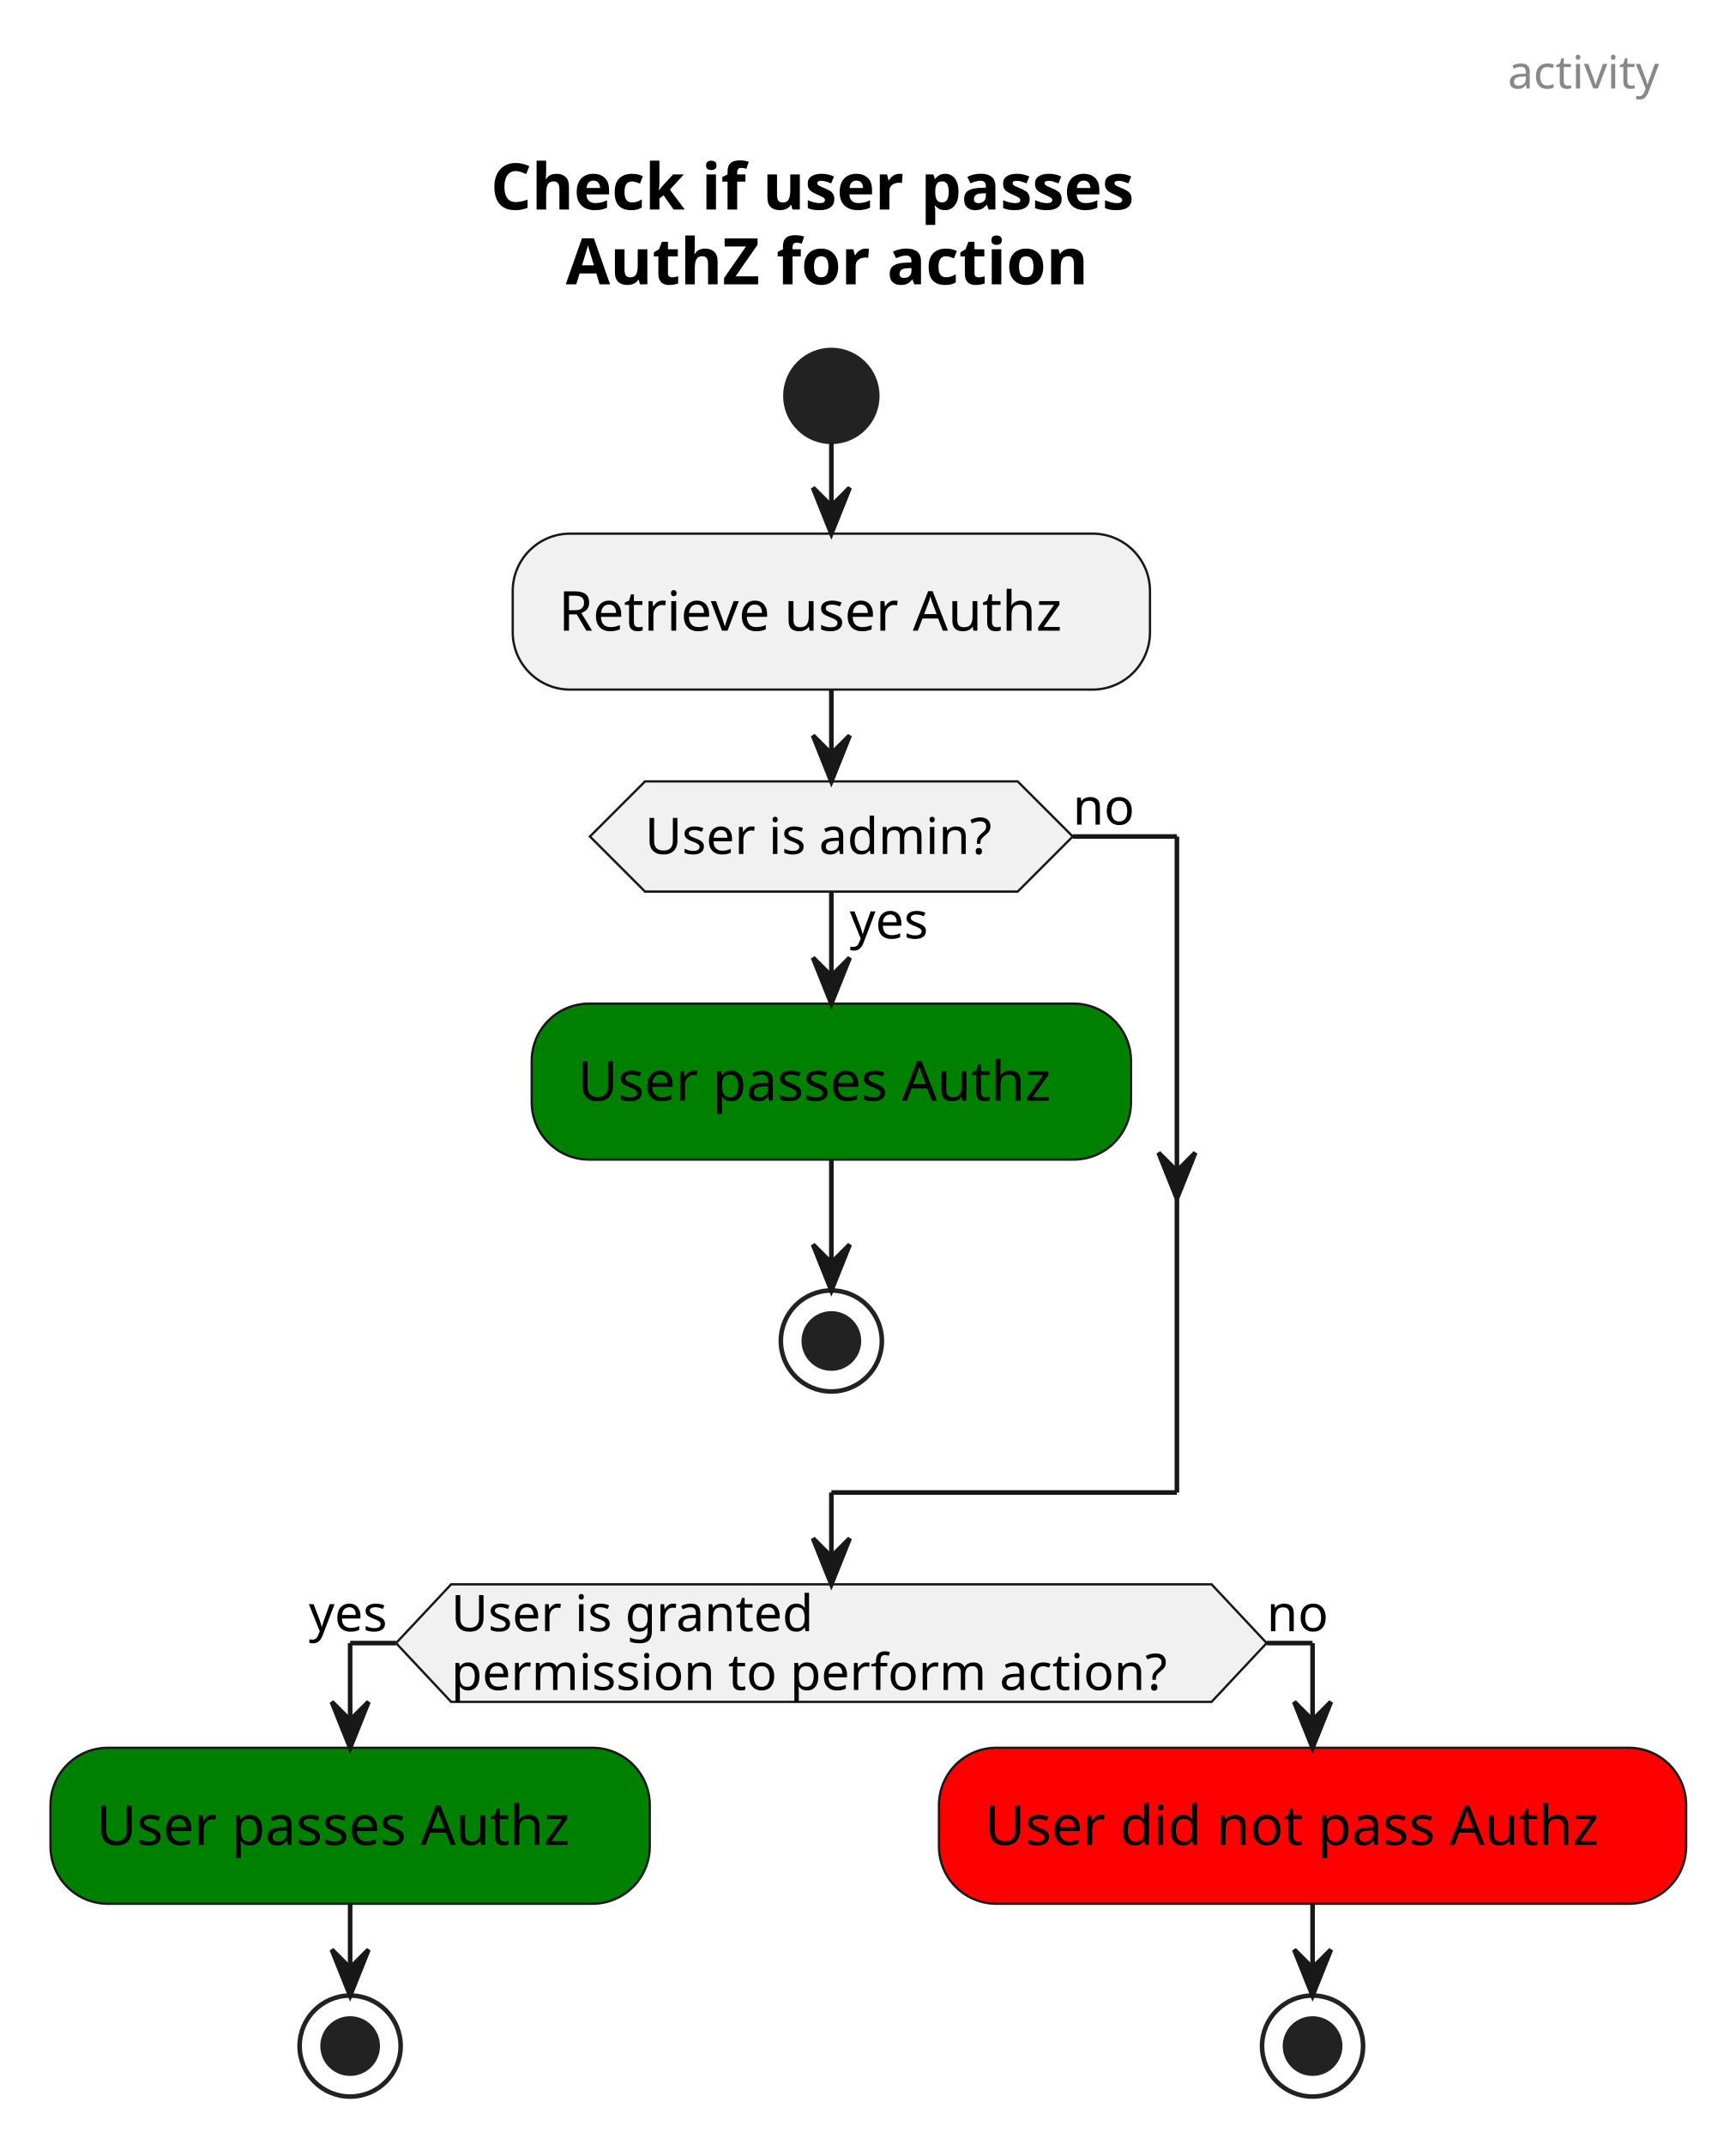
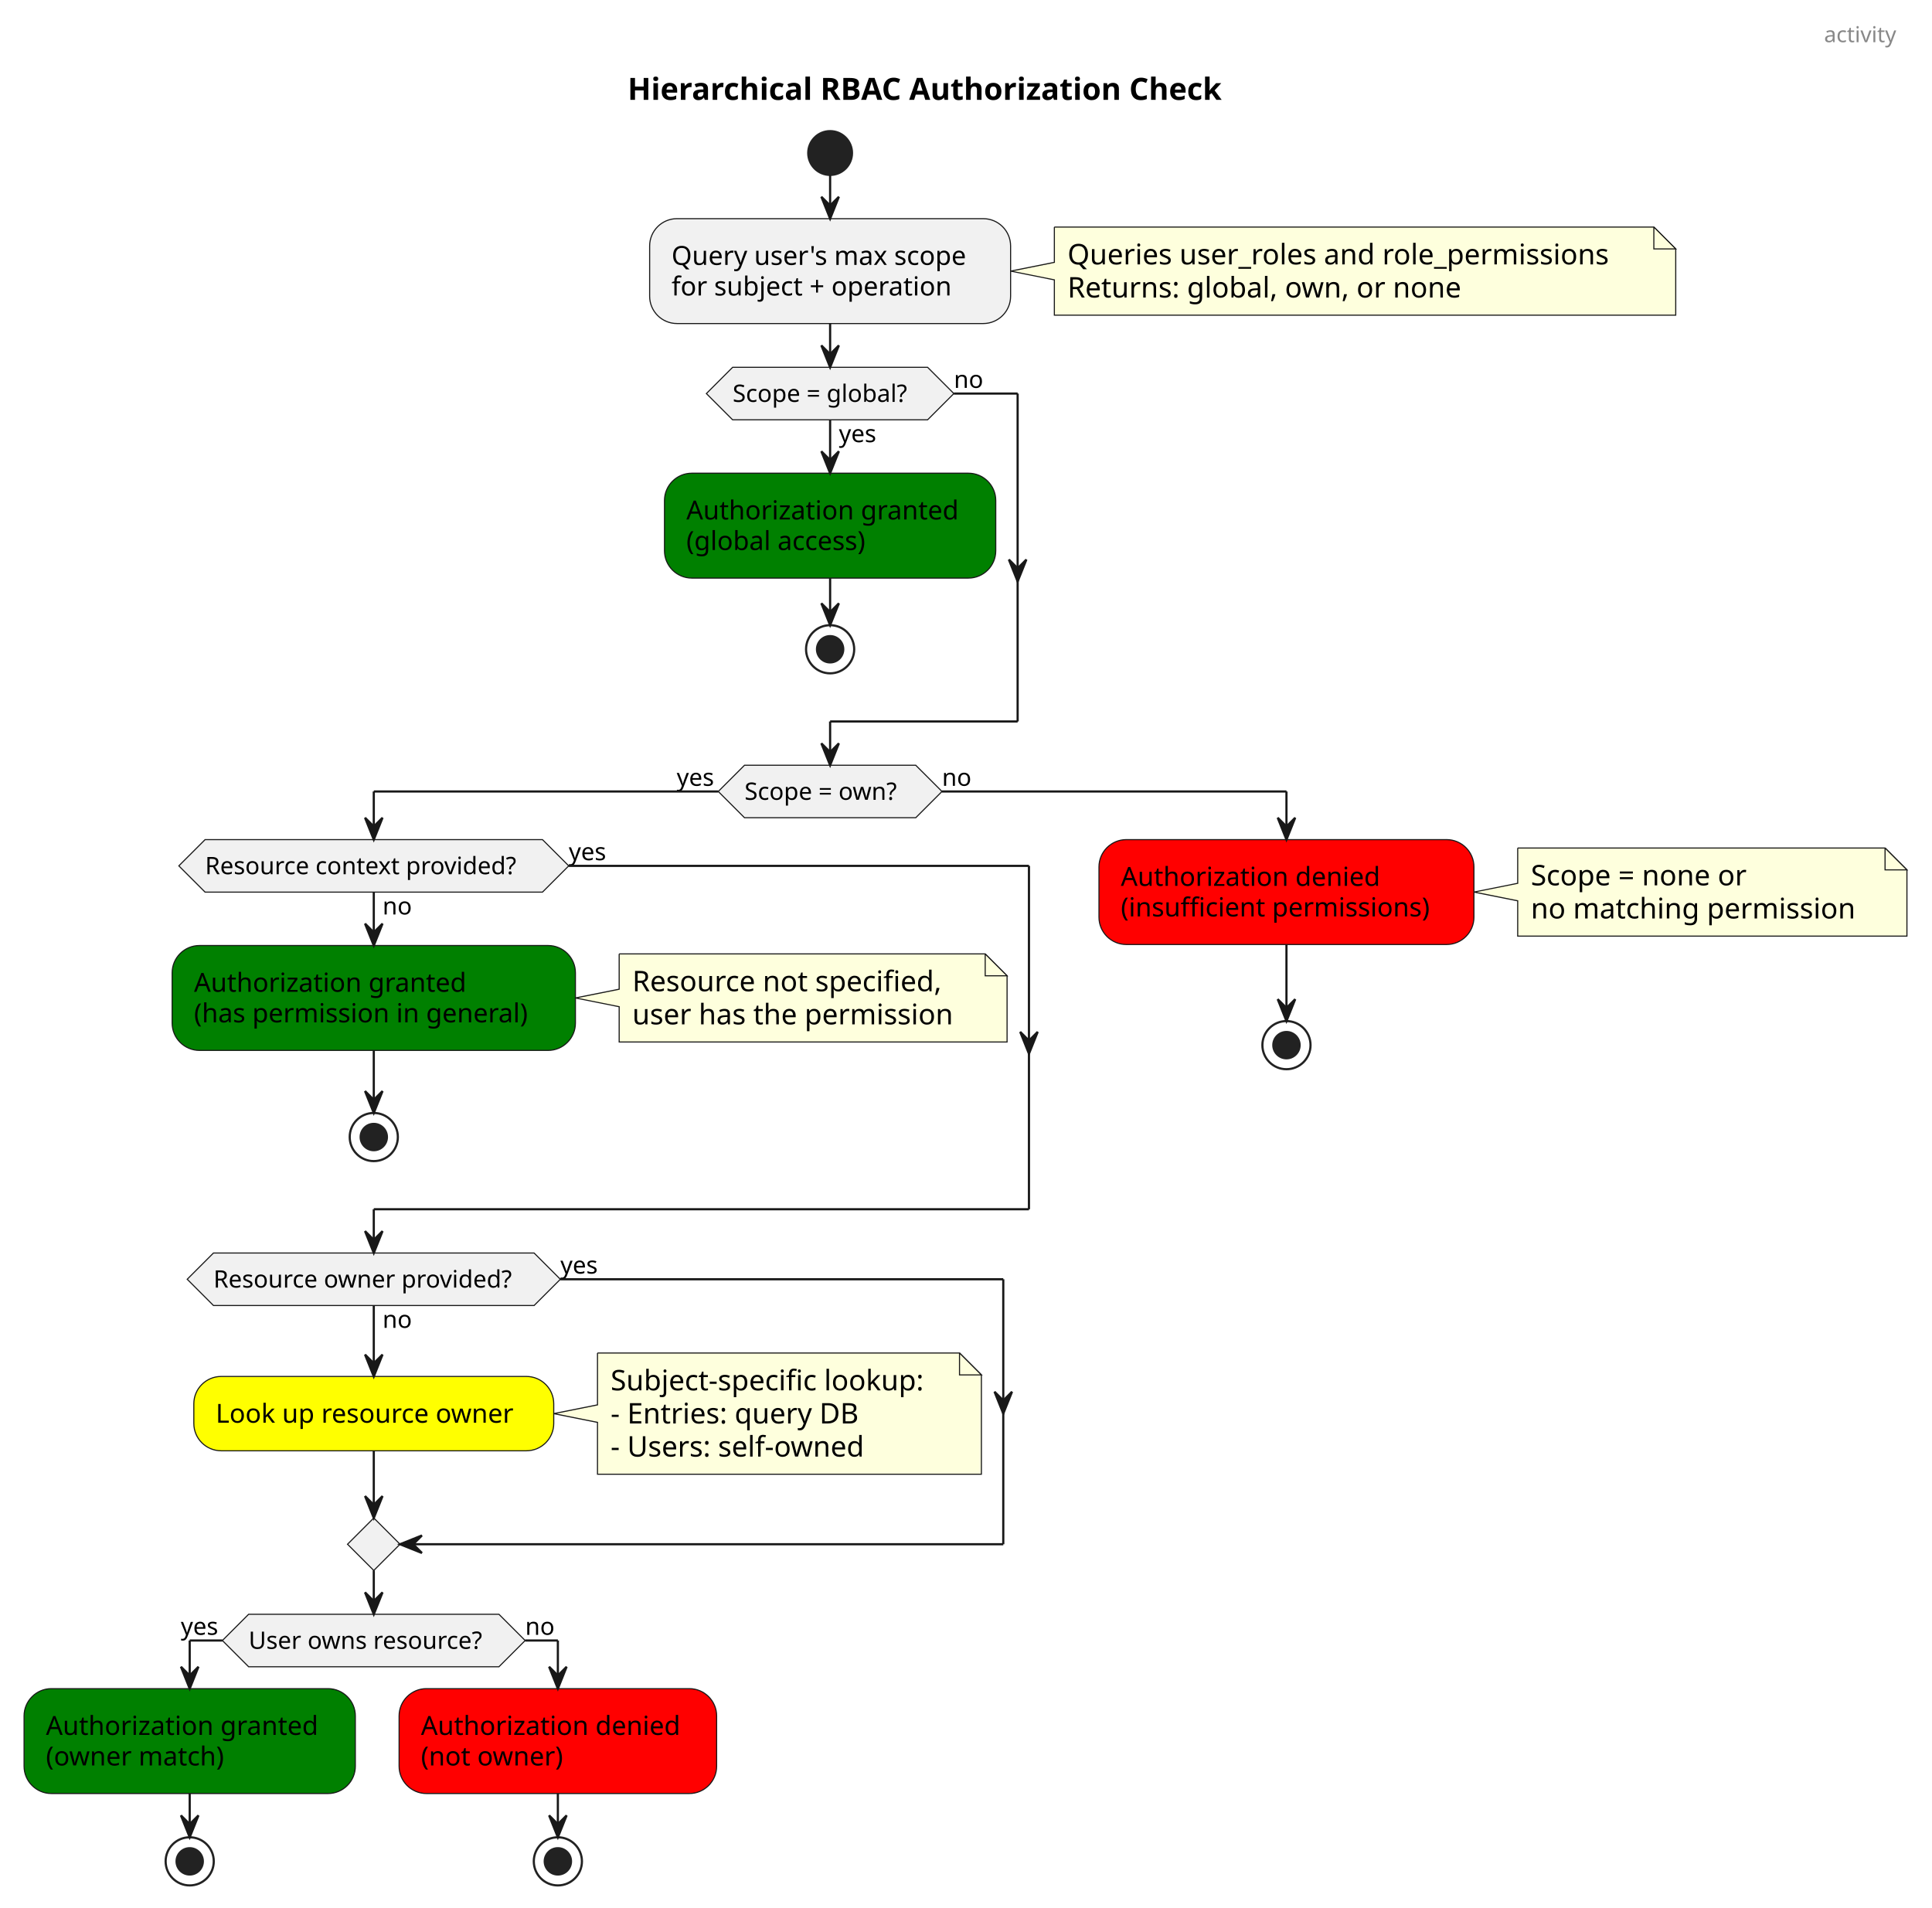
- <svg xmlns="http://www.w3.org/2000/svg" contentStyleType="text/css" data-diagram-type="ACTIVITY" height="467px" preserveAspectRatio="none" style="width:378px;height:467px;background:#FFFFFF;" version="1.1" viewBox="0 0 378 467" width="378px" zoomAndPan="magnify">
+ <svg xmlns="http://www.w3.org/2000/svg" contentStyleType="text/css" data-diagram-type="ACTIVITY" height="872px" preserveAspectRatio="none" style="width:883px;height:872px;background:#FFFFFF;" version="1.1" viewBox="0 0 883 872" width="883px" zoomAndPan="magnify">
  <defs />
  <g>
    <g class="header" data-source-line="1">
-       <text fill="#888888" font-family="sans-serif" font-size="10" lengthAdjust="spacing" textLength="36.86" x="328.368" y="19.282">activity</text>
+       <text fill="#888888" font-family="sans-serif" font-size="10" lengthAdjust="spacing" textLength="36.86" x="833.685" y="19.282">activity</text>
    </g>
    <g class="title" data-source-line="2">
-       <text fill="#000000" font-family="sans-serif" font-size="14" font-weight="bold" lengthAdjust="spacing" textLength="161.519" x="106.854" y="45.636">Check if user passes</text>
-       <text fill="#000000" font-family="sans-serif" font-size="14" font-weight="bold" lengthAdjust="spacing" textLength="128.796" x="123.216" y="61.933">AuthZ for action</text>
+       <text fill="#000000" font-family="sans-serif" font-size="14" font-weight="bold" lengthAdjust="spacing" textLength="306.858" x="286.844" y="45.636">Hierarchical RBAC Authorization Check</text>
    </g>
-     <ellipse cx="181.06" cy="86.234" fill="#222222" rx="10" ry="10" style="stroke:#222222;stroke-width:1;" />
-     <rect fill="#F1F1F1" height="33.969" rx="12.5" ry="12.5" style="stroke:#181818;stroke-width:0.5;" width="138.787" x="111.667" y="116.234" />
-     <text fill="#000000" font-family="sans-serif" font-size="12" lengthAdjust="spacing" textLength="118.787" x="121.667" y="137.373">Retrieve user Authz</text>
-     <rect fill="#008000" height="33.969" rx="12.5" ry="12.5" style="stroke:#181818;stroke-width:0.5;" width="130.514" x="115.803" y="218.606" />
-     <text fill="#000000" font-family="sans-serif" font-size="12" lengthAdjust="spacing" textLength="110.514" x="125.803" y="239.744">User passes Authz</text>
-     <ellipse cx="181.06" cy="292.09" fill="none" rx="11" ry="11" style="stroke:#222222;stroke-width:1;" />
-     <ellipse cx="181.06" cy="292.09" fill="#222222" rx="6" ry="6" style="stroke:#222222;stroke-width:1;" />
-     <polygon fill="#F1F1F1" points="140.482,170.203,221.639,170.203,233.639,182.203,221.639,194.203,140.482,194.203,128.482,182.203,140.482,170.203" style="stroke:#181818;stroke-width:0.5;" />
-     <text fill="#000000" font-family="sans-serif" font-size="11" lengthAdjust="spacing" textLength="19.008" x="185.06" y="204.414">yes</text>
-     <text fill="#000000" font-family="sans-serif" font-size="11" lengthAdjust="spacing" textLength="81.157" x="140.482" y="186.011">User is admin?</text>
-     <text fill="#000000" font-family="sans-serif" font-size="11" lengthAdjust="spacing" textLength="13.702" x="233.639" y="179.609">no</text>
-     <polygon fill="#F1F1F1" points="98.257,345.09,263.864,345.09,275.864,357.894,263.864,370.699,98.257,370.699,86.257,357.894,98.257,345.09" style="stroke:#181818;stroke-width:0.5;" />
-     <text fill="#000000" font-family="sans-serif" font-size="11" lengthAdjust="spacing" textLength="84.133" x="98.257" y="355.3">User is granted</text>
-     <text fill="#000000" font-family="sans-serif" font-size="11" lengthAdjust="spacing" textLength="165.607" x="98.257" y="368.105">permission to perform action?</text>
-     <text fill="#000000" font-family="sans-serif" font-size="11" lengthAdjust="spacing" textLength="19.008" x="67.249" y="355.3">yes</text>
-     <text fill="#000000" font-family="sans-serif" font-size="11" lengthAdjust="spacing" textLength="13.702" x="275.864" y="355.3">no</text>
-     <rect fill="#008000" height="33.969" rx="12.5" ry="12.5" style="stroke:#181818;stroke-width:0.5;" width="130.514" x="11" y="380.699" />
-     <text fill="#000000" font-family="sans-serif" font-size="12" lengthAdjust="spacing" textLength="110.514" x="21" y="401.838">User passes Authz</text>
-     <ellipse cx="76.257" cy="445.668" fill="none" rx="11" ry="11" style="stroke:#222222;stroke-width:1;" />
-     <ellipse cx="76.257" cy="445.668" fill="#222222" rx="6" ry="6" style="stroke:#222222;stroke-width:1;" />
-     <rect fill="#FF0000" height="33.969" rx="12.5" ry="12.5" style="stroke:#181818;stroke-width:0.5;" width="162.728" x="204.5" y="380.699" />
-     <text fill="#000000" font-family="sans-serif" font-size="12" lengthAdjust="spacing" textLength="142.728" x="214.5" y="401.838">User did not pass Authz</text>
-     <ellipse cx="285.864" cy="445.668" fill="none" rx="11" ry="11" style="stroke:#222222;stroke-width:1;" />
-     <ellipse cx="285.864" cy="445.668" fill="#222222" rx="6" ry="6" style="stroke:#222222;stroke-width:1;" />
-     <line style="stroke:#181818;stroke-width:1;" x1="181.06" x2="181.06" y1="96.234" y2="116.234" />
-     <polygon fill="#181818" points="177.06,106.234,181.06,116.234,185.06,106.234,181.06,110.234" style="stroke:#181818;stroke-width:1;" />
-     <line style="stroke:#181818;stroke-width:1;" x1="181.06" x2="181.06" y1="252.574" y2="281.09" />
-     <polygon fill="#181818" points="177.06,271.09,181.06,281.09,185.06,271.09,181.06,275.09" style="stroke:#181818;stroke-width:1;" />
-     <line style="stroke:#181818;stroke-width:1;" x1="181.06" x2="181.06" y1="194.203" y2="218.606" />
-     <polygon fill="#181818" points="177.06,208.606,181.06,218.606,185.06,208.606,181.06,212.606" style="stroke:#181818;stroke-width:1;" />
-     <line style="stroke:#181818;stroke-width:1;" x1="233.639" x2="256.317" y1="182.203" y2="182.203" />
-     <polygon fill="#181818" points="252.317,251.09,256.317,261.09,260.317,251.09,256.317,255.09" style="stroke:#181818;stroke-width:1;" />
-     <line style="stroke:#181818;stroke-width:1;" x1="256.317" x2="256.317" y1="182.203" y2="325.09" />
-     <line style="stroke:#181818;stroke-width:1;" x1="256.317" x2="181.06" y1="325.09" y2="325.09" />
-     <line style="stroke:#181818;stroke-width:1;" x1="181.06" x2="181.06" y1="325.09" y2="345.09" />
-     <polygon fill="#181818" points="177.06,335.09,181.06,345.09,185.06,335.09,181.06,339.09" style="stroke:#181818;stroke-width:1;" />
-     <line style="stroke:#181818;stroke-width:1;" x1="181.06" x2="181.06" y1="150.203" y2="170.203" />
-     <polygon fill="#181818" points="177.06,160.203,181.06,170.203,185.06,160.203,181.06,164.203" style="stroke:#181818;stroke-width:1;" />
-     <line style="stroke:#181818;stroke-width:1;" x1="76.257" x2="76.257" y1="414.668" y2="434.668" />
-     <polygon fill="#181818" points="72.257,424.668,76.257,434.668,80.257,424.668,76.257,428.668" style="stroke:#181818;stroke-width:1;" />
-     <line style="stroke:#181818;stroke-width:1;" x1="285.864" x2="285.864" y1="414.668" y2="434.668" />
-     <polygon fill="#181818" points="281.864,424.668,285.864,434.668,289.864,424.668,285.864,428.668" style="stroke:#181818;stroke-width:1;" />
-     <line style="stroke:#181818;stroke-width:1;" x1="86.257" x2="76.257" y1="357.894" y2="357.894" />
-     <line style="stroke:#181818;stroke-width:1;" x1="76.257" x2="76.257" y1="357.894" y2="380.699" />
-     <polygon fill="#181818" points="72.257,370.699,76.257,380.699,80.257,370.699,76.257,374.699" style="stroke:#181818;stroke-width:1;" />
-     <line style="stroke:#181818;stroke-width:1;" x1="275.864" x2="285.864" y1="357.894" y2="357.894" />
-     <line style="stroke:#181818;stroke-width:1;" x1="285.864" x2="285.864" y1="357.894" y2="380.699" />
-     <polygon fill="#181818" points="281.864,370.699,285.864,380.699,289.864,370.699,285.864,374.699" style="stroke:#181818;stroke-width:1;" />
+     <ellipse cx="379.398" cy="69.938" fill="#222222" rx="10" ry="10" style="stroke:#222222;stroke-width:1;" />
+     <path d="M481.884,103.773 L481.884,119.906 L461.884,123.906 L481.884,127.906 L481.884,144.039 A0,0 0 0 0 481.884,144.039 L765.874,144.039 A0,0 0 0 0 765.874,144.039 L765.874,113.773 L755.874,103.773 L481.884,103.773 A0,0 0 0 0 481.884,103.773" fill="#FEFFDD" style="stroke:#181818;stroke-width:0.5;" />
+     <path d="M755.874,103.773 L755.874,113.773 L765.874,113.773 L755.874,103.773" fill="#FEFFDD" style="stroke:#181818;stroke-width:0.5;" />
+     <text fill="#000000" font-family="sans-serif" font-size="13" lengthAdjust="spacing" textLength="262.99" x="487.884" y="120.84">Queries user_roles and role_permissions</text>
+     <text fill="#000000" font-family="sans-serif" font-size="13" lengthAdjust="spacing" textLength="192.099" x="487.884" y="135.973">Returns: global, own, or none</text>
+     <rect fill="#F1F1F1" height="47.938" rx="12.5" ry="12.5" style="stroke:#181818;stroke-width:0.5;" width="164.973" x="296.911" y="99.938" />
+     <text fill="#000000" font-family="sans-serif" font-size="12" lengthAdjust="spacing" textLength="144.973" x="306.911" y="121.076">Query user's max scope</text>
+     <text fill="#000000" font-family="sans-serif" font-size="12" lengthAdjust="spacing" textLength="139.107" x="306.911" y="135.045">for subject + operation</text>
+     <rect fill="#008000" height="47.938" rx="12.5" ry="12.5" style="stroke:#181818;stroke-width:0.5;" width="151.402" x="303.697" y="216.277" />
+     <text fill="#000000" font-family="sans-serif" font-size="12" lengthAdjust="spacing" textLength="131.402" x="313.697" y="237.416">Authorization granted</text>
+     <text fill="#000000" font-family="sans-serif" font-size="12" lengthAdjust="spacing" textLength="90.211" x="313.697" y="251.385">(global access)</text>
+     <ellipse cx="379.398" cy="296.746" fill="none" rx="11" ry="11" style="stroke:#222222;stroke-width:1;" />
+     <ellipse cx="379.398" cy="296.746" fill="#222222" rx="6" ry="6" style="stroke:#222222;stroke-width:1;" />
+     <polygon fill="#F1F1F1" points="334.844,167.875,423.951,167.875,435.951,179.875,423.951,191.875,334.844,191.875,322.844,179.875,334.844,167.875" style="stroke:#181818;stroke-width:0.5;" />
+     <text fill="#000000" font-family="sans-serif" font-size="11" lengthAdjust="spacing" textLength="19.008" x="383.398" y="202.085">yes</text>
+     <text fill="#000000" font-family="sans-serif" font-size="11" lengthAdjust="spacing" textLength="89.106" x="334.844" y="183.683">Scope = global?</text>
+     <text fill="#000000" font-family="sans-serif" font-size="11" lengthAdjust="spacing" textLength="13.702" x="435.951" y="177.281">no</text>
+     <polygon fill="#F1F1F1" points="340.269,349.746,418.526,349.746,430.526,361.746,418.526,373.746,340.269,373.746,328.269,361.746,340.269,349.746" style="stroke:#181818;stroke-width:0.5;" />
+     <text fill="#000000" font-family="sans-serif" font-size="11" lengthAdjust="spacing" textLength="78.257" x="340.269" y="365.554">Scope = own?</text>
+     <text fill="#000000" font-family="sans-serif" font-size="11" lengthAdjust="spacing" textLength="19.008" x="309.261" y="359.152">yes</text>
+     <text fill="#000000" font-family="sans-serif" font-size="11" lengthAdjust="spacing" textLength="13.702" x="430.526" y="359.152">no</text>
+     <path d="M282.988,435.984 L282.988,452.117 L262.988,456.117 L282.988,460.117 L282.988,476.25 A0,0 0 0 0 282.988,476.25 L460.273,476.25 A0,0 0 0 0 460.273,476.25 L460.273,445.984 L450.273,435.984 L282.988,435.984 A0,0 0 0 0 282.988,435.984" fill="#FEFFDD" style="stroke:#181818;stroke-width:0.5;" />
+     <path d="M450.273,435.984 L450.273,445.984 L460.273,445.984 L450.273,435.984" fill="#FEFFDD" style="stroke:#181818;stroke-width:0.5;" />
+     <text fill="#000000" font-family="sans-serif" font-size="13" lengthAdjust="spacing" textLength="152.394" x="288.988" y="453.051">Resource not specified,</text>
+     <text fill="#000000" font-family="sans-serif" font-size="13" lengthAdjust="spacing" textLength="156.286" x="288.988" y="468.184">user has the permission</text>
+     <rect fill="#008000" height="47.938" rx="12.5" ry="12.5" style="stroke:#181818;stroke-width:0.5;" width="184.309" x="78.679" y="432.148" />
+     <text fill="#000000" font-family="sans-serif" font-size="12" lengthAdjust="spacing" textLength="131.402" x="88.679" y="453.287">Authorization granted</text>
+     <text fill="#000000" font-family="sans-serif" font-size="12" lengthAdjust="spacing" textLength="164.309" x="88.679" y="467.256">(has permission in general)</text>
+     <ellipse cx="170.833" cy="519.684" fill="none" rx="11" ry="11" style="stroke:#222222;stroke-width:1;" />
+     <ellipse cx="170.833" cy="519.684" fill="#222222" rx="6" ry="6" style="stroke:#222222;stroke-width:1;" />
+     <polygon fill="#F1F1F1" points="93.734,383.746,247.933,383.746,259.933,395.746,247.933,407.746,93.734,407.746,81.734,395.746,93.734,383.746" style="stroke:#181818;stroke-width:0.5;" />
+     <text fill="#000000" font-family="sans-serif" font-size="11" lengthAdjust="spacing" textLength="13.702" x="174.833" y="417.957">no</text>
+     <text fill="#000000" font-family="sans-serif" font-size="11" lengthAdjust="spacing" textLength="154.199" x="93.734" y="399.554">Resource context provided?</text>
+     <text fill="#000000" font-family="sans-serif" font-size="11" lengthAdjust="spacing" textLength="19.008" x="259.933" y="393.152">yes</text>
+     <path d="M273.08,618.394 L273.08,642.093 L253.08,646.093 L273.08,650.093 L273.08,673.793 A0,0 0 0 0 273.08,673.793 L448.537,673.793 A0,0 0 0 0 448.537,673.793 L448.537,628.394 L438.537,618.394 L273.08,618.394 A0,0 0 0 0 273.08,618.394" fill="#FEFFDD" style="stroke:#181818;stroke-width:0.5;" />
+     <path d="M438.537,618.394 L438.537,628.394 L448.537,628.394 L438.537,618.394" fill="#FEFFDD" style="stroke:#181818;stroke-width:0.5;" />
+     <text fill="#000000" font-family="sans-serif" font-size="13" lengthAdjust="spacing" textLength="154.458" x="279.08" y="635.461">Subject-specific lookup:</text>
+     <text fill="#000000" font-family="sans-serif" font-size="13" lengthAdjust="spacing" textLength="123.202" x="279.08" y="650.594">- Entries: query DB</text>
+     <text fill="#000000" font-family="sans-serif" font-size="13" lengthAdjust="spacing" textLength="124.465" x="279.08" y="665.727">- Users: self-owned</text>
+     <rect fill="#FFFF00" height="33.969" rx="12.5" ry="12.5" style="stroke:#181818;stroke-width:0.5;" width="164.492" x="88.587" y="629.109" />
+     <text fill="#000000" font-family="sans-serif" font-size="12" lengthAdjust="spacing" textLength="144.492" x="98.587" y="650.248">Look up resource owner</text>
+     <polygon fill="#F1F1F1" points="97.566,572.684,244.101,572.684,256.101,584.684,244.101,596.684,97.566,596.684,85.566,584.684,97.566,572.684" style="stroke:#181818;stroke-width:0.5;" />
+     <text fill="#000000" font-family="sans-serif" font-size="11" lengthAdjust="spacing" textLength="13.702" x="174.833" y="606.894">no</text>
+     <text fill="#000000" font-family="sans-serif" font-size="11" lengthAdjust="spacing" textLength="146.534" x="97.566" y="588.492">Resource owner provided?</text>
+     <text fill="#000000" font-family="sans-serif" font-size="11" lengthAdjust="spacing" textLength="19.008" x="256.101" y="582.089">yes</text>
+     <polygon fill="#F1F1F1" points="170.833,693.793,182.833,705.793,170.833,717.793,158.833,705.793,170.833,693.793" style="stroke:#181818;stroke-width:0.5;" />
+     <polygon fill="#F1F1F1" points="113.637,737.793,228.03,737.793,240.03,749.793,228.03,761.793,113.637,761.793,101.637,749.793,113.637,737.793" style="stroke:#181818;stroke-width:0.5;" />
+     <text fill="#000000" font-family="sans-serif" font-size="11" lengthAdjust="spacing" textLength="114.394" x="113.637" y="753.601">User owns resource?</text>
+     <text fill="#000000" font-family="sans-serif" font-size="11" lengthAdjust="spacing" textLength="19.008" x="82.628" y="747.198">yes</text>
+     <text fill="#000000" font-family="sans-serif" font-size="11" lengthAdjust="spacing" textLength="13.702" x="240.03" y="747.198">no</text>
+     <rect fill="#008000" height="47.938" rx="12.5" ry="12.5" style="stroke:#181818;stroke-width:0.5;" width="151.402" x="11" y="771.793" />
+     <text fill="#000000" font-family="sans-serif" font-size="12" lengthAdjust="spacing" textLength="131.402" x="21" y="792.931">Authorization granted</text>
+     <text fill="#000000" font-family="sans-serif" font-size="12" lengthAdjust="spacing" textLength="88.207" x="21" y="806.9">(owner match)</text>
+     <ellipse cx="86.701" cy="850.73" fill="none" rx="11" ry="11" style="stroke:#222222;stroke-width:1;" />
+     <ellipse cx="86.701" cy="850.73" fill="#222222" rx="6" ry="6" style="stroke:#222222;stroke-width:1;" />
+     <rect fill="#FF0000" height="47.938" rx="12.5" ry="12.5" style="stroke:#181818;stroke-width:0.5;" width="145.127" x="182.402" y="771.793" />
+     <text fill="#000000" font-family="sans-serif" font-size="12" lengthAdjust="spacing" textLength="125.127" x="192.402" y="792.931">Authorization denied</text>
+     <text fill="#000000" font-family="sans-serif" font-size="12" lengthAdjust="spacing" textLength="69.908" x="192.402" y="806.9">(not owner)</text>
+     <ellipse cx="254.966" cy="850.73" fill="none" rx="11" ry="11" style="stroke:#222222;stroke-width:1;" />
+     <ellipse cx="254.966" cy="850.73" fill="#222222" rx="6" ry="6" style="stroke:#222222;stroke-width:1;" />
+     <path d="M693.65,387.582 L693.65,403.715 L673.65,407.715 L693.65,411.715 L693.65,427.848 A0,0 0 0 0 693.65,427.848 L871.545,427.848 A0,0 0 0 0 871.545,427.848 L871.545,397.582 L861.545,387.582 L693.65,387.582 A0,0 0 0 0 693.65,387.582" fill="#FEFFDD" style="stroke:#181818;stroke-width:0.5;" />
+     <path d="M861.545,387.582 L861.545,397.582 L871.545,397.582 L861.545,387.582" fill="#FEFFDD" style="stroke:#181818;stroke-width:0.5;" />
+     <text fill="#000000" font-family="sans-serif" font-size="13" lengthAdjust="spacing" textLength="108.621" x="699.65" y="404.649">Scope = none or</text>
+     <text fill="#000000" font-family="sans-serif" font-size="13" lengthAdjust="spacing" textLength="156.895" x="699.65" y="419.782">no matching permission</text>
+     <rect fill="#FF0000" height="47.938" rx="12.5" ry="12.5" style="stroke:#181818;stroke-width:0.5;" width="171.377" x="502.273" y="383.746" />
+     <text fill="#000000" font-family="sans-serif" font-size="12" lengthAdjust="spacing" textLength="125.127" x="512.273" y="404.885">Authorization denied</text>
+     <text fill="#000000" font-family="sans-serif" font-size="12" lengthAdjust="spacing" textLength="151.377" x="512.273" y="418.853">(insufficient permissions)</text>
+     <ellipse cx="587.962" cy="477.684" fill="none" rx="11" ry="11" style="stroke:#222222;stroke-width:1;" />
+     <ellipse cx="587.962" cy="477.684" fill="#222222" rx="6" ry="6" style="stroke:#222222;stroke-width:1;" />
+     <line style="stroke:#181818;stroke-width:1;" x1="379.398" x2="379.398" y1="79.938" y2="99.938" />
+     <polygon fill="#181818" points="375.398,89.938,379.398,99.938,383.398,89.938,379.398,93.938" style="stroke:#181818;stroke-width:1;" />
+     <line style="stroke:#181818;stroke-width:1;" x1="379.398" x2="379.398" y1="264.215" y2="285.746" />
+     <polygon fill="#181818" points="375.398,275.746,379.398,285.746,383.398,275.746,379.398,279.746" style="stroke:#181818;stroke-width:1;" />
+     <line style="stroke:#181818;stroke-width:1;" x1="379.398" x2="379.398" y1="191.875" y2="216.277" />
+     <polygon fill="#181818" points="375.398,206.277,379.398,216.277,383.398,206.277,379.398,210.277" style="stroke:#181818;stroke-width:1;" />
+     <line style="stroke:#181818;stroke-width:1;" x1="435.951" x2="465.099" y1="179.875" y2="179.875" />
+     <polygon fill="#181818" points="461.099,255.746,465.099,265.746,469.099,255.746,465.099,259.746" style="stroke:#181818;stroke-width:1;" />
+     <line style="stroke:#181818;stroke-width:1;" x1="465.099" x2="465.099" y1="179.875" y2="329.746" />
+     <line style="stroke:#181818;stroke-width:1;" x1="465.099" x2="379.398" y1="329.746" y2="329.746" />
+     <line style="stroke:#181818;stroke-width:1;" x1="379.398" x2="379.398" y1="329.746" y2="349.746" />
+     <polygon fill="#181818" points="375.398,339.746,379.398,349.746,383.398,339.746,379.398,343.746" style="stroke:#181818;stroke-width:1;" />
+     <line style="stroke:#181818;stroke-width:1;" x1="379.398" x2="379.398" y1="147.875" y2="167.875" />
+     <polygon fill="#181818" points="375.398,157.875,379.398,167.875,383.398,157.875,379.398,161.875" style="stroke:#181818;stroke-width:1;" />
+     <line style="stroke:#181818;stroke-width:1;" x1="170.833" x2="170.833" y1="480.086" y2="508.684" />
+     <polygon fill="#181818" points="166.833,498.684,170.833,508.684,174.833,498.684,170.833,502.684" style="stroke:#181818;stroke-width:1;" />
+     <line style="stroke:#181818;stroke-width:1;" x1="170.833" x2="170.833" y1="407.746" y2="432.148" />
+     <polygon fill="#181818" points="166.833,422.148,170.833,432.148,174.833,422.148,170.833,426.148" style="stroke:#181818;stroke-width:1;" />
+     <line style="stroke:#181818;stroke-width:1;" x1="259.933" x2="470.273" y1="395.746" y2="395.746" />
+     <polygon fill="#181818" points="466.273,471.617,470.273,481.617,474.273,471.617,470.273,475.617" style="stroke:#181818;stroke-width:1;" />
+     <line style="stroke:#181818;stroke-width:1;" x1="470.273" x2="470.273" y1="395.746" y2="552.684" />
+     <line style="stroke:#181818;stroke-width:1;" x1="470.273" x2="170.833" y1="552.684" y2="552.684" />
+     <line style="stroke:#181818;stroke-width:1;" x1="170.833" x2="170.833" y1="552.684" y2="572.684" />
+     <polygon fill="#181818" points="166.833,562.684,170.833,572.684,174.833,562.684,170.833,566.684" style="stroke:#181818;stroke-width:1;" />
+     <line style="stroke:#181818;stroke-width:1;" x1="170.833" x2="170.833" y1="596.684" y2="629.109" />
+     <polygon fill="#181818" points="166.833,619.109,170.833,629.109,174.833,619.109,170.833,623.109" style="stroke:#181818;stroke-width:1;" />
+     <line style="stroke:#181818;stroke-width:1;" x1="256.101" x2="458.537" y1="584.684" y2="584.684" />
+     <polygon fill="#181818" points="454.537,636.093,458.537,646.093,462.537,636.093,458.537,640.093" style="stroke:#181818;stroke-width:1;" />
+     <line style="stroke:#181818;stroke-width:1;" x1="458.537" x2="458.537" y1="584.684" y2="705.793" />
+     <line style="stroke:#181818;stroke-width:1;" x1="458.537" x2="182.833" y1="705.793" y2="705.793" />
+     <polygon fill="#181818" points="192.833,701.793,182.833,705.793,192.833,709.793,188.833,705.793" style="stroke:#181818;stroke-width:1;" />
+     <line style="stroke:#181818;stroke-width:1;" x1="170.833" x2="170.833" y1="663.078" y2="693.793" />
+     <polygon fill="#181818" points="166.833,683.793,170.833,693.793,174.833,683.793,170.833,687.793" style="stroke:#181818;stroke-width:1;" />
+     <line style="stroke:#181818;stroke-width:1;" x1="86.701" x2="86.701" y1="819.73" y2="839.73" />
+     <polygon fill="#181818" points="82.701,829.73,86.701,839.73,90.701,829.73,86.701,833.73" style="stroke:#181818;stroke-width:1;" />
+     <line style="stroke:#181818;stroke-width:1;" x1="254.966" x2="254.966" y1="819.73" y2="839.73" />
+     <polygon fill="#181818" points="250.966,829.73,254.966,839.73,258.966,829.73,254.966,833.73" style="stroke:#181818;stroke-width:1;" />
+     <line style="stroke:#181818;stroke-width:1;" x1="101.637" x2="86.701" y1="749.793" y2="749.793" />
+     <line style="stroke:#181818;stroke-width:1;" x1="86.701" x2="86.701" y1="749.793" y2="771.793" />
+     <polygon fill="#181818" points="82.701,761.793,86.701,771.793,90.701,761.793,86.701,765.793" style="stroke:#181818;stroke-width:1;" />
+     <line style="stroke:#181818;stroke-width:1;" x1="240.03" x2="254.966" y1="749.793" y2="749.793" />
+     <line style="stroke:#181818;stroke-width:1;" x1="254.966" x2="254.966" y1="749.793" y2="771.793" />
+     <polygon fill="#181818" points="250.966,761.793,254.966,771.793,258.966,761.793,254.966,765.793" style="stroke:#181818;stroke-width:1;" />
+     <line style="stroke:#181818;stroke-width:1;" x1="170.833" x2="170.833" y1="717.793" y2="737.793" />
+     <polygon fill="#181818" points="166.833,727.793,170.833,737.793,174.833,727.793,170.833,731.793" style="stroke:#181818;stroke-width:1;" />
+     <line style="stroke:#181818;stroke-width:1;" x1="587.962" x2="587.962" y1="431.684" y2="466.684" />
+     <polygon fill="#181818" points="583.962,456.684,587.962,466.684,591.962,456.684,587.962,460.684" style="stroke:#181818;stroke-width:1;" />
+     <line style="stroke:#181818;stroke-width:1;" x1="328.269" x2="170.833" y1="361.746" y2="361.746" />
+     <line style="stroke:#181818;stroke-width:1;" x1="170.833" x2="170.833" y1="361.746" y2="383.746" />
+     <polygon fill="#181818" points="166.833,373.746,170.833,383.746,174.833,373.746,170.833,377.746" style="stroke:#181818;stroke-width:1;" />
+     <line style="stroke:#181818;stroke-width:1;" x1="430.526" x2="587.962" y1="361.746" y2="361.746" />
+     <line style="stroke:#181818;stroke-width:1;" x1="587.962" x2="587.962" y1="361.746" y2="383.746" />
+     <polygon fill="#181818" points="583.962,373.746,587.962,383.746,591.962,373.746,587.962,377.746" style="stroke:#181818;stroke-width:1;" />
  </g>
</svg>
